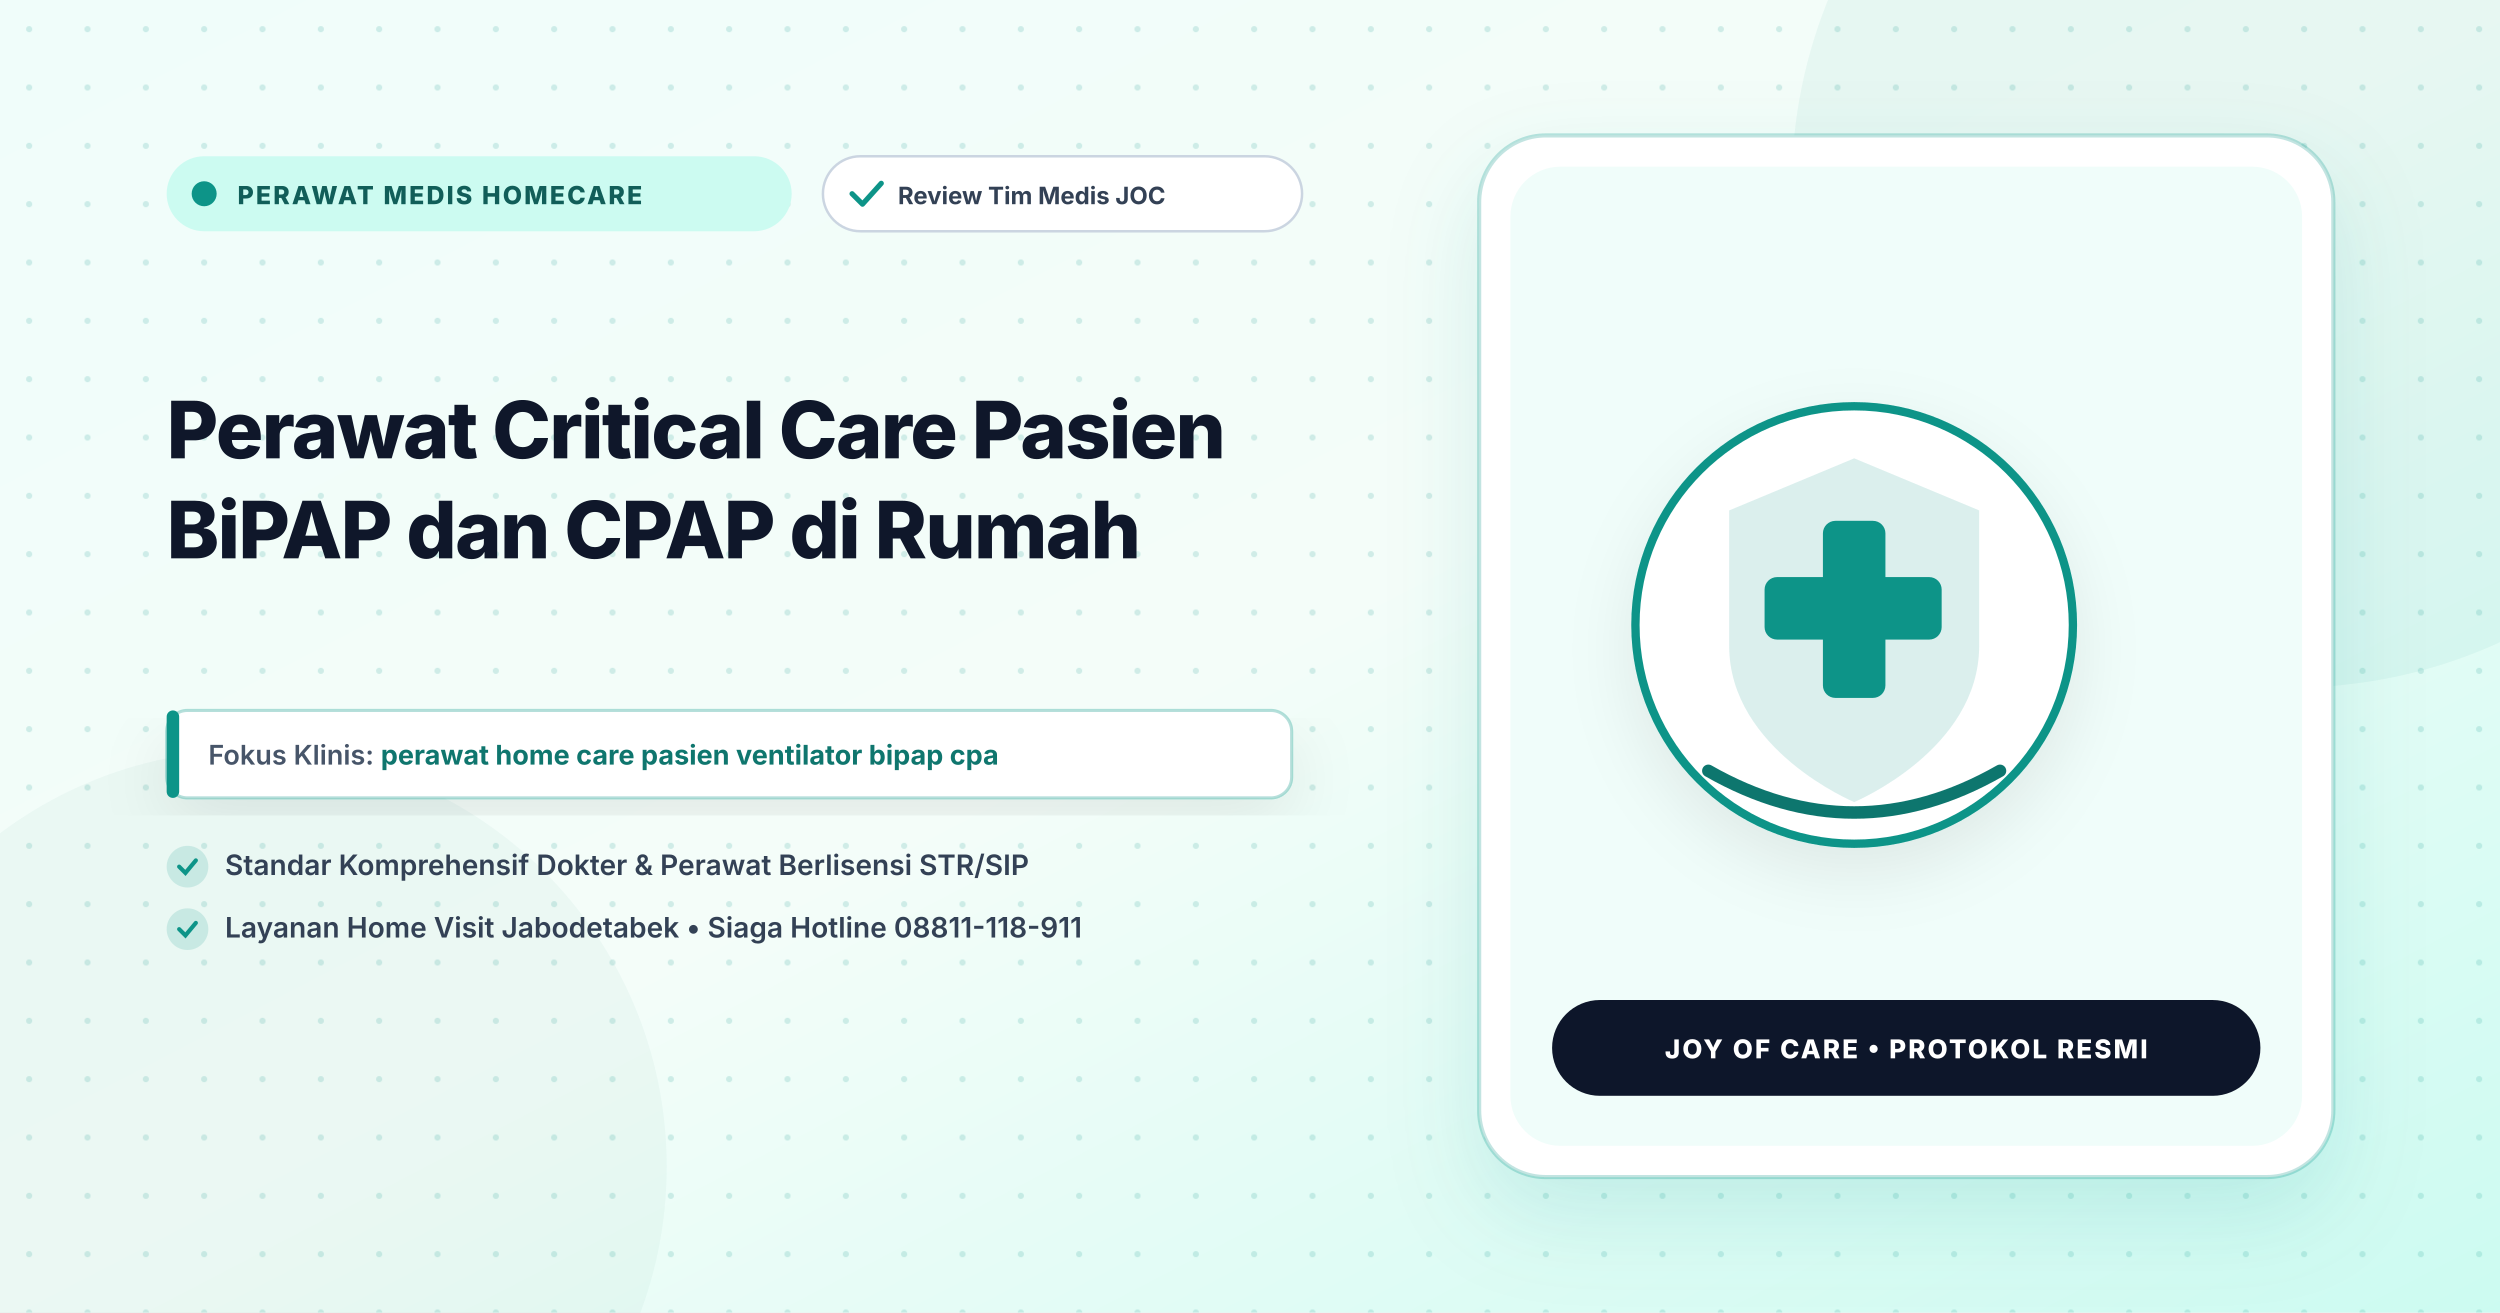
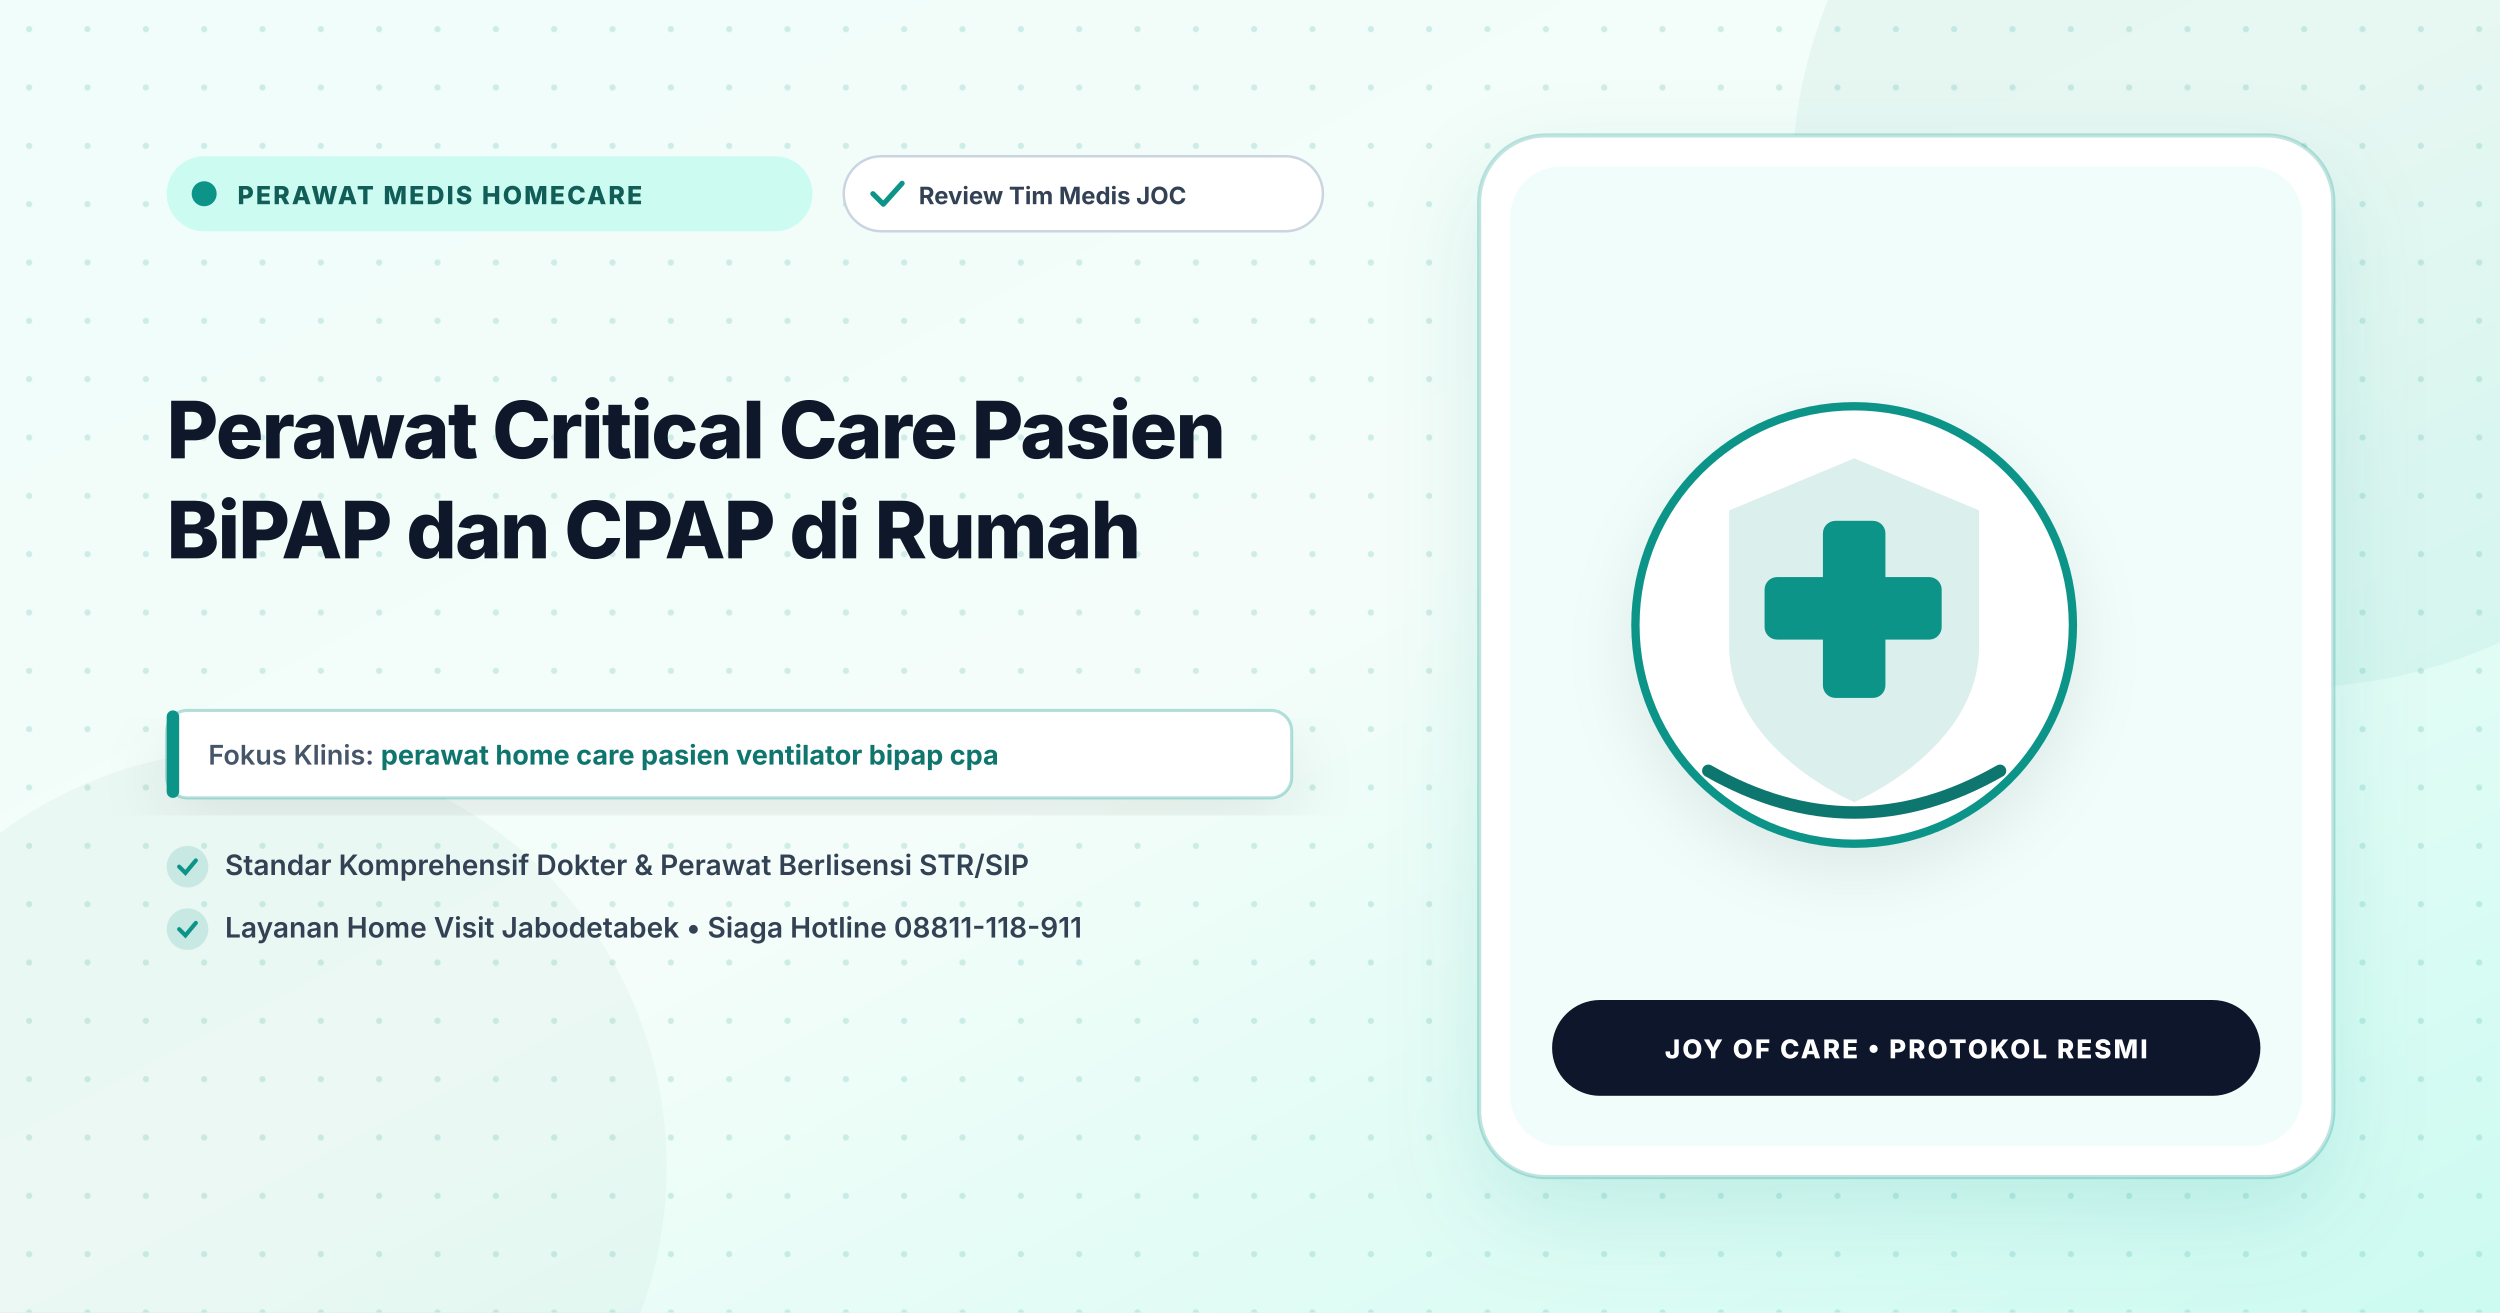
<svg xmlns="http://www.w3.org/2000/svg" viewBox="0 0 1200 630" width="1200" height="630">
  <defs>
    <linearGradient id="bgGrad" x1="0%" y1="0%" x2="100%" y2="100%">
      <stop offset="0%" stop-color="#F0FDFA" />
      <stop offset="50%" stop-color="#F4FDF9" />
      <stop offset="100%" stop-color="#CCFBF1" />
    </linearGradient>
    <linearGradient id="accentGrad" x1="0%" y1="0%" x2="100%" y2="0%">
      <stop offset="0%" stop-color="#0D9488" />
      <stop offset="100%" stop-color="#0F766E" />
    </linearGradient>
    <filter id="shadow" x="-20%" y="-20%" width="140%" height="140%">
      <feDropShadow dx="0" dy="12" stdDeviation="16" flood-color="#0F172A" flood-opacity="0.08" />
    </filter>
    <filter id="cardShadow" x="-20%" y="-20%" width="140%" height="140%">
      <feDropShadow dx="0" dy="18" stdDeviation="22" flood-color="#0D9488" flood-opacity="0.14" />
    </filter>
    <pattern id="dotPattern" x="0" y="0" width="28" height="28" patternUnits="userSpaceOnUse">
      <circle cx="14" cy="14" r="1.5" fill="#0D9488" opacity="0.16" />
    </pattern>
  </defs>
  <rect width="1200" height="630" fill="url(#bgGrad)" />
  <rect width="1200" height="630" fill="url(#dotPattern)" />
  <circle cx="1100" cy="90" r="240" fill="#0D9488" opacity="0.06" />
  <circle cx="120" cy="560" r="200" fill="#0F766E" opacity="0.04" />
  <g transform="translate(80, 75)">
    <g transform="translate(0, 0)">
-       <rect x="0" y="0" width="300" height="36" rx="18" fill="#CCFBF1" />
+       <rect x="0" y="0" width="310" height="36" rx="18" fill="#CCFBF1" />
      <circle cx="18" cy="18" r="6" fill="#0D9488" />
      <text x="34" y="23" font-family="Inter, -apple-system, sans-serif" font-size="12" font-weight="800" fill="#115E59" letter-spacing="1">PERAWAT MEDIS HOMECARE</text>
    </g>
-     <g transform="translate(315, 0)">
+     <g transform="translate(325, 0)">
      <rect x="0" y="0" width="230" height="36" rx="18" fill="#FFFFFF" stroke="#CBD5E1" stroke-width="1.2" />
      <path d="M14 18 L19 23 L28 13" fill="none" stroke="#0D9488" stroke-width="2.5" stroke-linecap="round" stroke-linejoin="round" />
      <text x="36" y="23" font-family="Inter, -apple-system, sans-serif" font-size="11.5" font-weight="700" fill="#334155">Review Tim Medis JOC</text>
    </g>
    <text x="0" y="145" font-family="Montserrat, Inter, -apple-system, sans-serif" font-size="38" font-weight="800" fill="#0F172A" letter-spacing="-0.8">Perawat Critical Care Pasien</text>
    <text x="0" y="193" font-family="Montserrat, Inter, -apple-system, sans-serif" font-size="38" font-weight="800" fill="#0F172A" letter-spacing="-0.8">BiPAP dan CPAP di Rumah</text>
    <g transform="translate(0, 266)">
      <rect x="0" y="0" width="540" height="42" rx="10" fill="#FFFFFF" stroke="#0D9488" stroke-opacity="0.3" stroke-width="1.5" filter="url(#shadow)" />
      <rect x="0" y="0" width="6" height="42" rx="3" fill="#0D9488" />
      <text x="20" y="26" font-family="Inter, -apple-system, sans-serif" font-size="13" font-weight="600" fill="#475569">
        Fokus Klinis: <tspan font-weight="700" fill="#0F766E">perawat home care pasien ventilator bipap cpa</tspan>
      </text>
    </g>
    <g transform="translate(0, 331)">
      <g transform="translate(0, 0)">
        <circle cx="10" cy="10" r="10" fill="#0D9488" fill-opacity="0.15" />
        <path d="M6 10 L9 13 L14 7" fill="none" stroke="#0D9488" stroke-width="2" stroke-linecap="round" />
        <text x="28" y="14" font-family="Inter, sans-serif" font-size="13.5" font-weight="600" fill="#334155">Standar Komprehensif Dokter &amp; Perawat Berlisensi STR/SIP</text>
      </g>
      <g transform="translate(0, 30)">
        <circle cx="10" cy="10" r="10" fill="#0D9488" fill-opacity="0.15" />
        <path d="M6 10 L9 13 L14 7" fill="none" stroke="#0D9488" stroke-width="2" stroke-linecap="round" />
        <text x="28" y="14" font-family="Inter, sans-serif" font-size="13.5" font-weight="600" fill="#334155">Layanan Home Visit Jabodetabek • Siaga Hotline 08811-118-911</text>
      </g>
    </g>
  </g>
  <g filter="url(#cardShadow)">
    <rect x="710" y="65" width="410" height="500" rx="32" fill="#FFFFFF" stroke="#0D9488" stroke-opacity="0.25" stroke-width="2" />
    <rect x="725" y="80" width="380" height="470" rx="24" fill="#F0FDFA" />
    <g transform="translate(770, 180)">
      <circle cx="120" cy="120" r="105" fill="#FFFFFF" stroke="#0D9488" stroke-width="4" filter="url(#shadow)" />
      <path d="M120 40 L180 65 L180 130 C180 180 120 205 120 205 C120 205 60 180 60 130 L60 65 Z" fill="#0D9488" opacity="0.15" />
      <rect x="105" y="70" width="30" height="85" rx="6" fill="#0D9488" />
      <rect x="77" y="97" width="85" height="30" rx="6" fill="#0D9488" />
      <path d="M50 190 Q120 230 190 190" fill="none" stroke="#0F766E" stroke-width="6" stroke-linecap="round" />
    </g>
    <g transform="translate(745, 480)">
      <rect x="0" y="0" width="340" height="46" rx="23" fill="#0F172A" />
      <text x="170" y="28" font-family="Inter, sans-serif" font-size="12.5" font-weight="800" fill="#FFFFFF" text-anchor="middle" letter-spacing="1">JOY OF CARE • PROTOKOL RESMI</text>
    </g>
  </g>
</svg>
